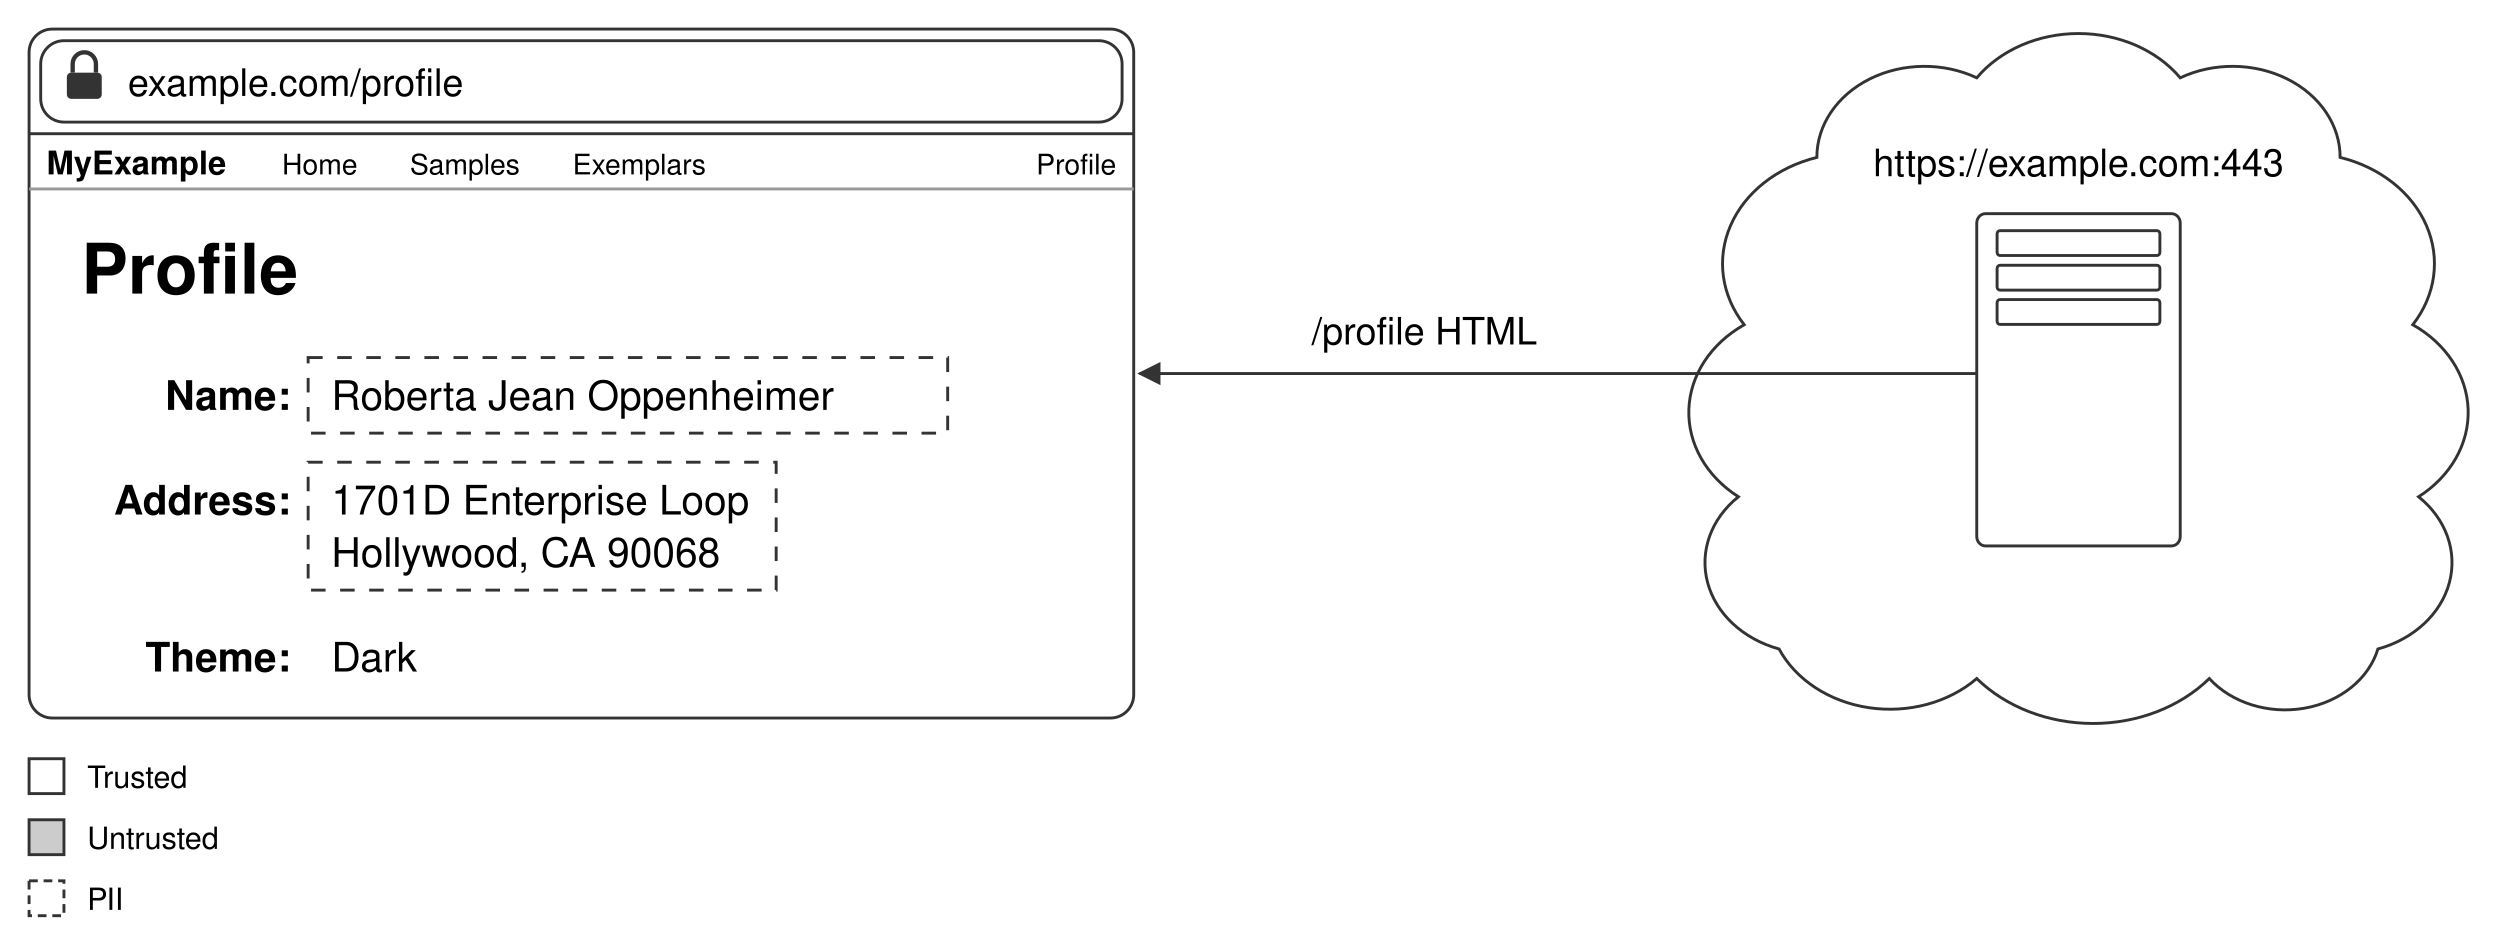
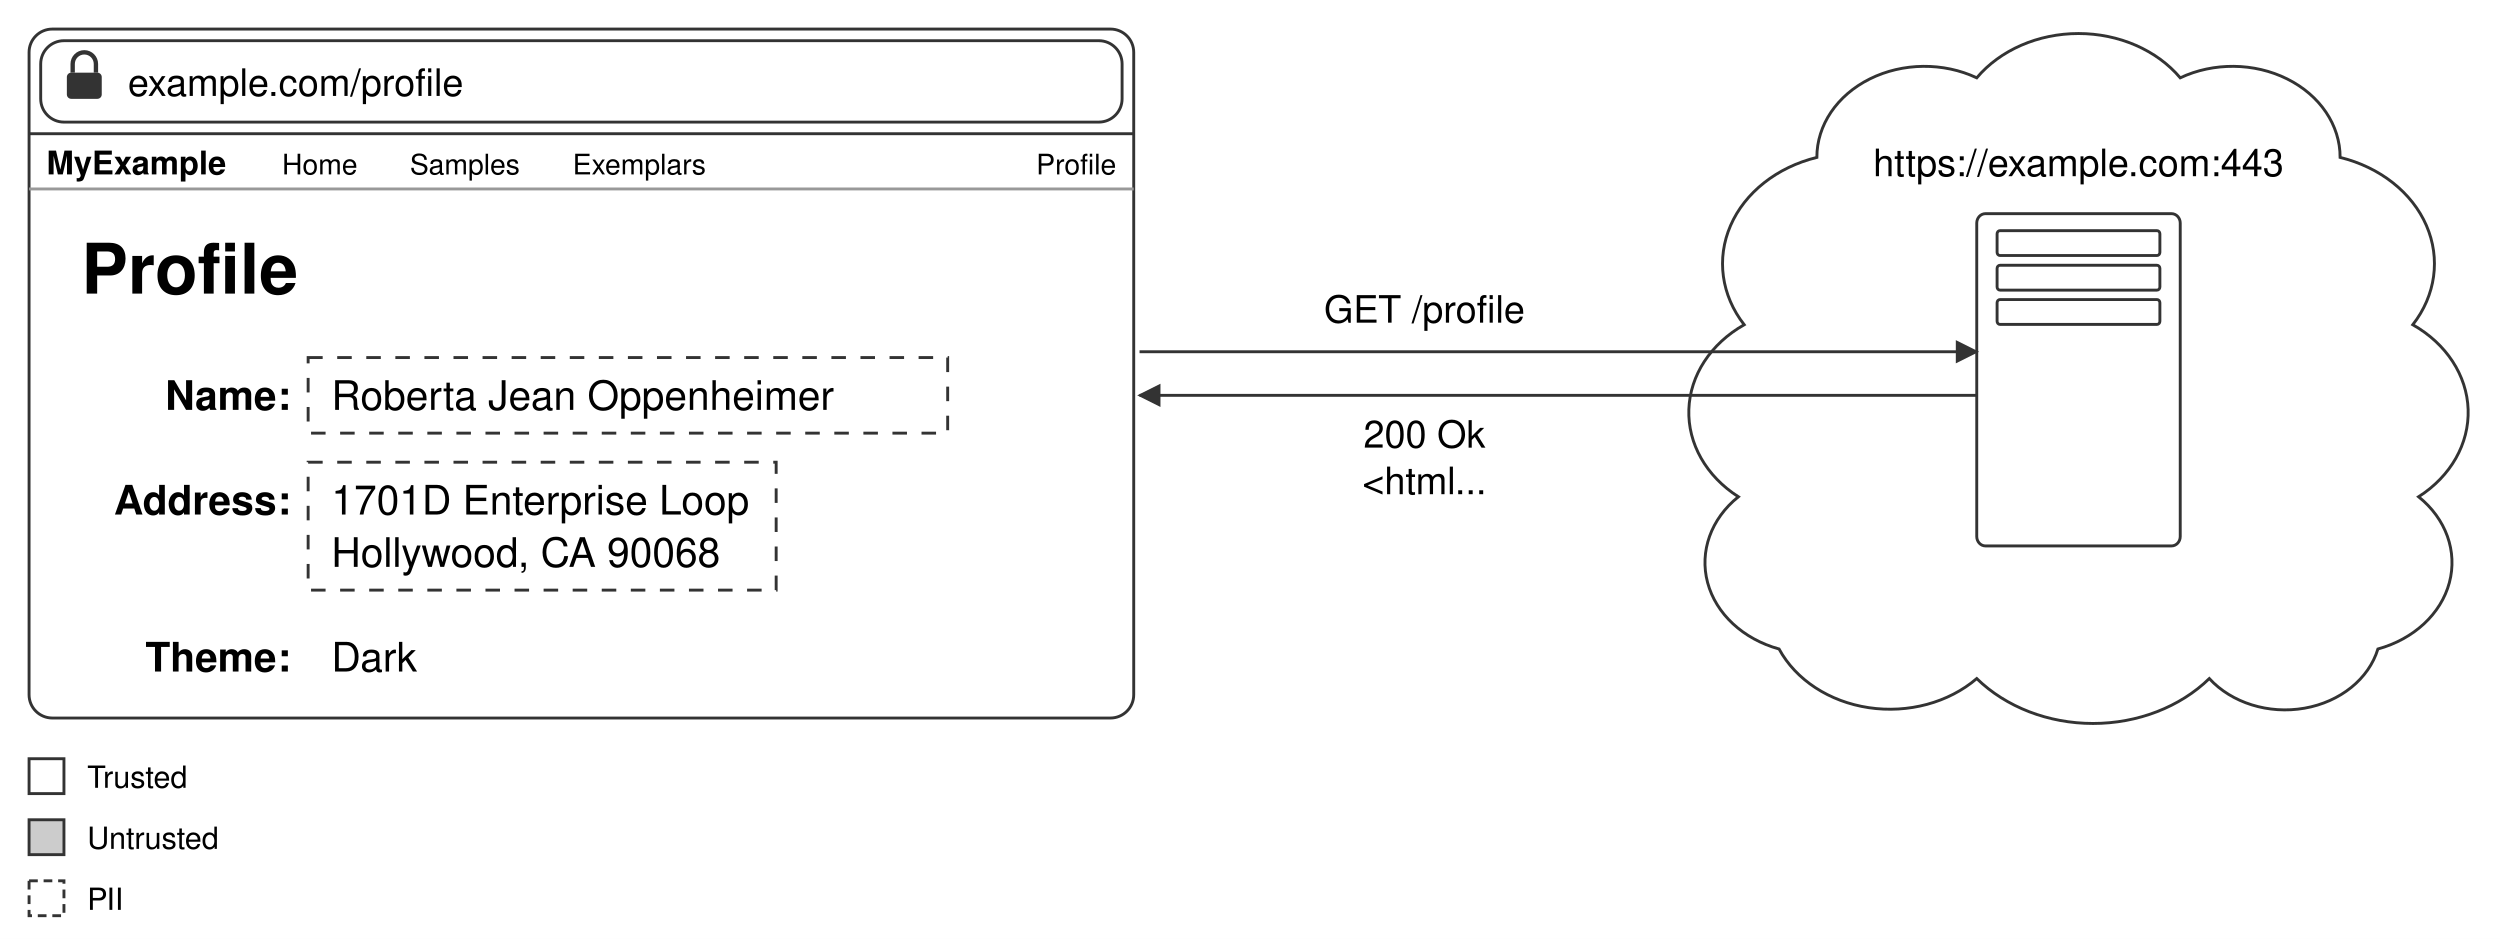
<svg xmlns="http://www.w3.org/2000/svg" width="860" height="323" viewBox="0 0 860 323" font-family="-apple-system, BlinkMacSystemFont, 'Segoe UI', Helvetica, Arial, sans-serif" font-size="14" fill="#000">
  <defs>
    <marker id="arrowhead" viewBox="0 0 10 10" refX="9" refY="5" markerWidth="8" markerHeight="8" orient="auto-start-reverse">
      <path d="M0,0 L10,5 L0,10 z" fill="#333" />
    </marker>
    <symbol id="lock" viewBox="0 0 12 16" overflow="visible">
      <path d="M2,7 v-3 a4,4 0 0 1 8,0 v3" fill="none" stroke="#333" stroke-width="1.5" />
      <rect y="7" width="12" height="9" rx="1.5" fill="#333" />
    </symbol>
    <symbol id="cloud" viewBox="0 0 270 222" preserveAspectRatio="none" overflow="visible">
      <path d="M32,197.1              A37,28.9 0 0 1 18,148.7              A43,33.6 0 0 1 20,94              A45,35.2 0 0 1 45,40.8              A37,28.9 0 0 1 100,15.5              A43,33.6 0 0 1 170,15.5              A37,28.9 0 0 1 225,40.8              A45,35.2 0 0 1 250,94              A43,33.6 0 0 1 252,148.7              A37,28.9 0 0 1 238,197.1              A33,25.8 0 0 1 180,206.5              A53,41.5 0 0 1 100,206.5              A42,32.9 0 0 1 32,197.1 z" fill="inherit" stroke="#333" vector-effect="non-scaling-stroke" />
    </symbol>
    <symbol id="server" viewBox="0 0 70 105.6" preserveAspectRatio="none" overflow="visible">
      <rect width="70" height="105.6" rx="3" fill="inherit" stroke="#333" vector-effect="non-scaling-stroke" />
      <rect x="7" y="5.4" width="56" height="7.9" rx="1" fill="#fff" stroke="#333" vector-effect="non-scaling-stroke" />
      <rect x="7" y="16.4" width="56" height="7.9" rx="1" fill="#fff" stroke="#333" vector-effect="non-scaling-stroke" />
      <rect x="7" y="27.3" width="56" height="7.9" rx="1" fill="#fff" stroke="#333" vector-effect="non-scaling-stroke" />
    </symbol>
    <symbol id="legend" viewBox="0 0 70 60" overflow="visible">
      <rect width="12" height="12" fill="#fff" stroke="#333" />
      <text x="20" y="10" font-size="10.5">Trusted</text>
      <rect y="21" width="12" height="12" fill="#ccc" stroke="#333" />
      <text x="20" y="31" font-size="10.5">Untrusted</text>
      <rect y="42" width="12" height="12" fill="#fff" stroke="#333" stroke-dasharray="3 2" />
      <text x="20" y="52" font-size="10.5">PII</text>
    </symbol>
  </defs>
  <rect width="860" height="323" fill="#fff" />
  <rect x="10" y="10" width="380" height="237" rx="8" fill="#fff" stroke="#333" />
  <rect x="14" y="14" width="372" height="28" rx="8" fill="#fff" stroke="#333" />
  <use href="#lock" x="23" y="18" width="12" height="16" />
  <text x="44" y="33" font-size="13">example.com/profile</text>
  <line x1="10" y1="46" x2="390" y2="46" stroke="#333" />
  <text x="16" y="60" font-size="11.25" font-weight="bold">MyExample</text>
  <text x="97" y="60" font-size="9.75">Home</text>
  <text x="141" y="60" font-size="9.75">Samples</text>
  <text x="197" y="60" font-size="9.75">Exemplars</text>
  <text x="384" y="60" font-size="9.75" text-anchor="end">Profile</text>
  <line x1="10" y1="65" x2="390" y2="65" stroke="#999" />
  <text x="28" y="101" font-size="24" font-weight="bold">Profile</text>
  <text x="100" y="141" text-anchor="end" font-weight="bold">Name:</text>
  <rect x="106" y="123" width="220" height="26" fill="#fff" stroke="#333" stroke-dasharray="5 5" />
  <text x="114" y="141">Roberta Jean Oppenheimer</text>
  <text x="100" y="177" text-anchor="end" font-weight="bold">Address:</text>
  <rect x="106" y="159" width="161" height="44" fill="#fff" stroke="#333" stroke-dasharray="5 5" />
  <text x="114" y="177">1701D Enterprise Loop<tspan x="114" dy="18">Hollywood, CA 90068</tspan>
  </text>
  <text x="100" y="231" text-anchor="end" font-weight="bold">Theme:</text>
  <text x="114" y="231">Dark</text>
  <use href="#cloud" x="580" y="10" width="270" height="240.2" fill="#fff" />
  <use href="#server" x="680" y="73.5" width="70" height="114.3" fill="#fff" />
  <text x="715" y="60.6" text-anchor="middle" font-size="13">https://example.com:443</text>
-   <line x1="680" y1="128.5" x2="392" y2="128.5" stroke="#333" marker-end="url(#arrowhead)" />
-   <text x="490" y="118.5" text-anchor="middle" font-size="13">/profile HTML</text>
+   <line x1="392" y1="121" x2="680" y2="121" stroke="#333" marker-end="url(#arrowhead)" />
+   <text x="490" y="111" text-anchor="middle" font-size="13">GET /profile</text>
+   <line x1="680" y1="136" x2="392" y2="136" stroke="#333" marker-end="url(#arrowhead)" />
+   <text x="490" y="154" text-anchor="middle" font-size="13">200 Ok<tspan x="490" dy="16">&lt;html...</tspan>
+   </text>
  <use href="#legend" x="10" y="261" width="70" height="60" />
</svg>
